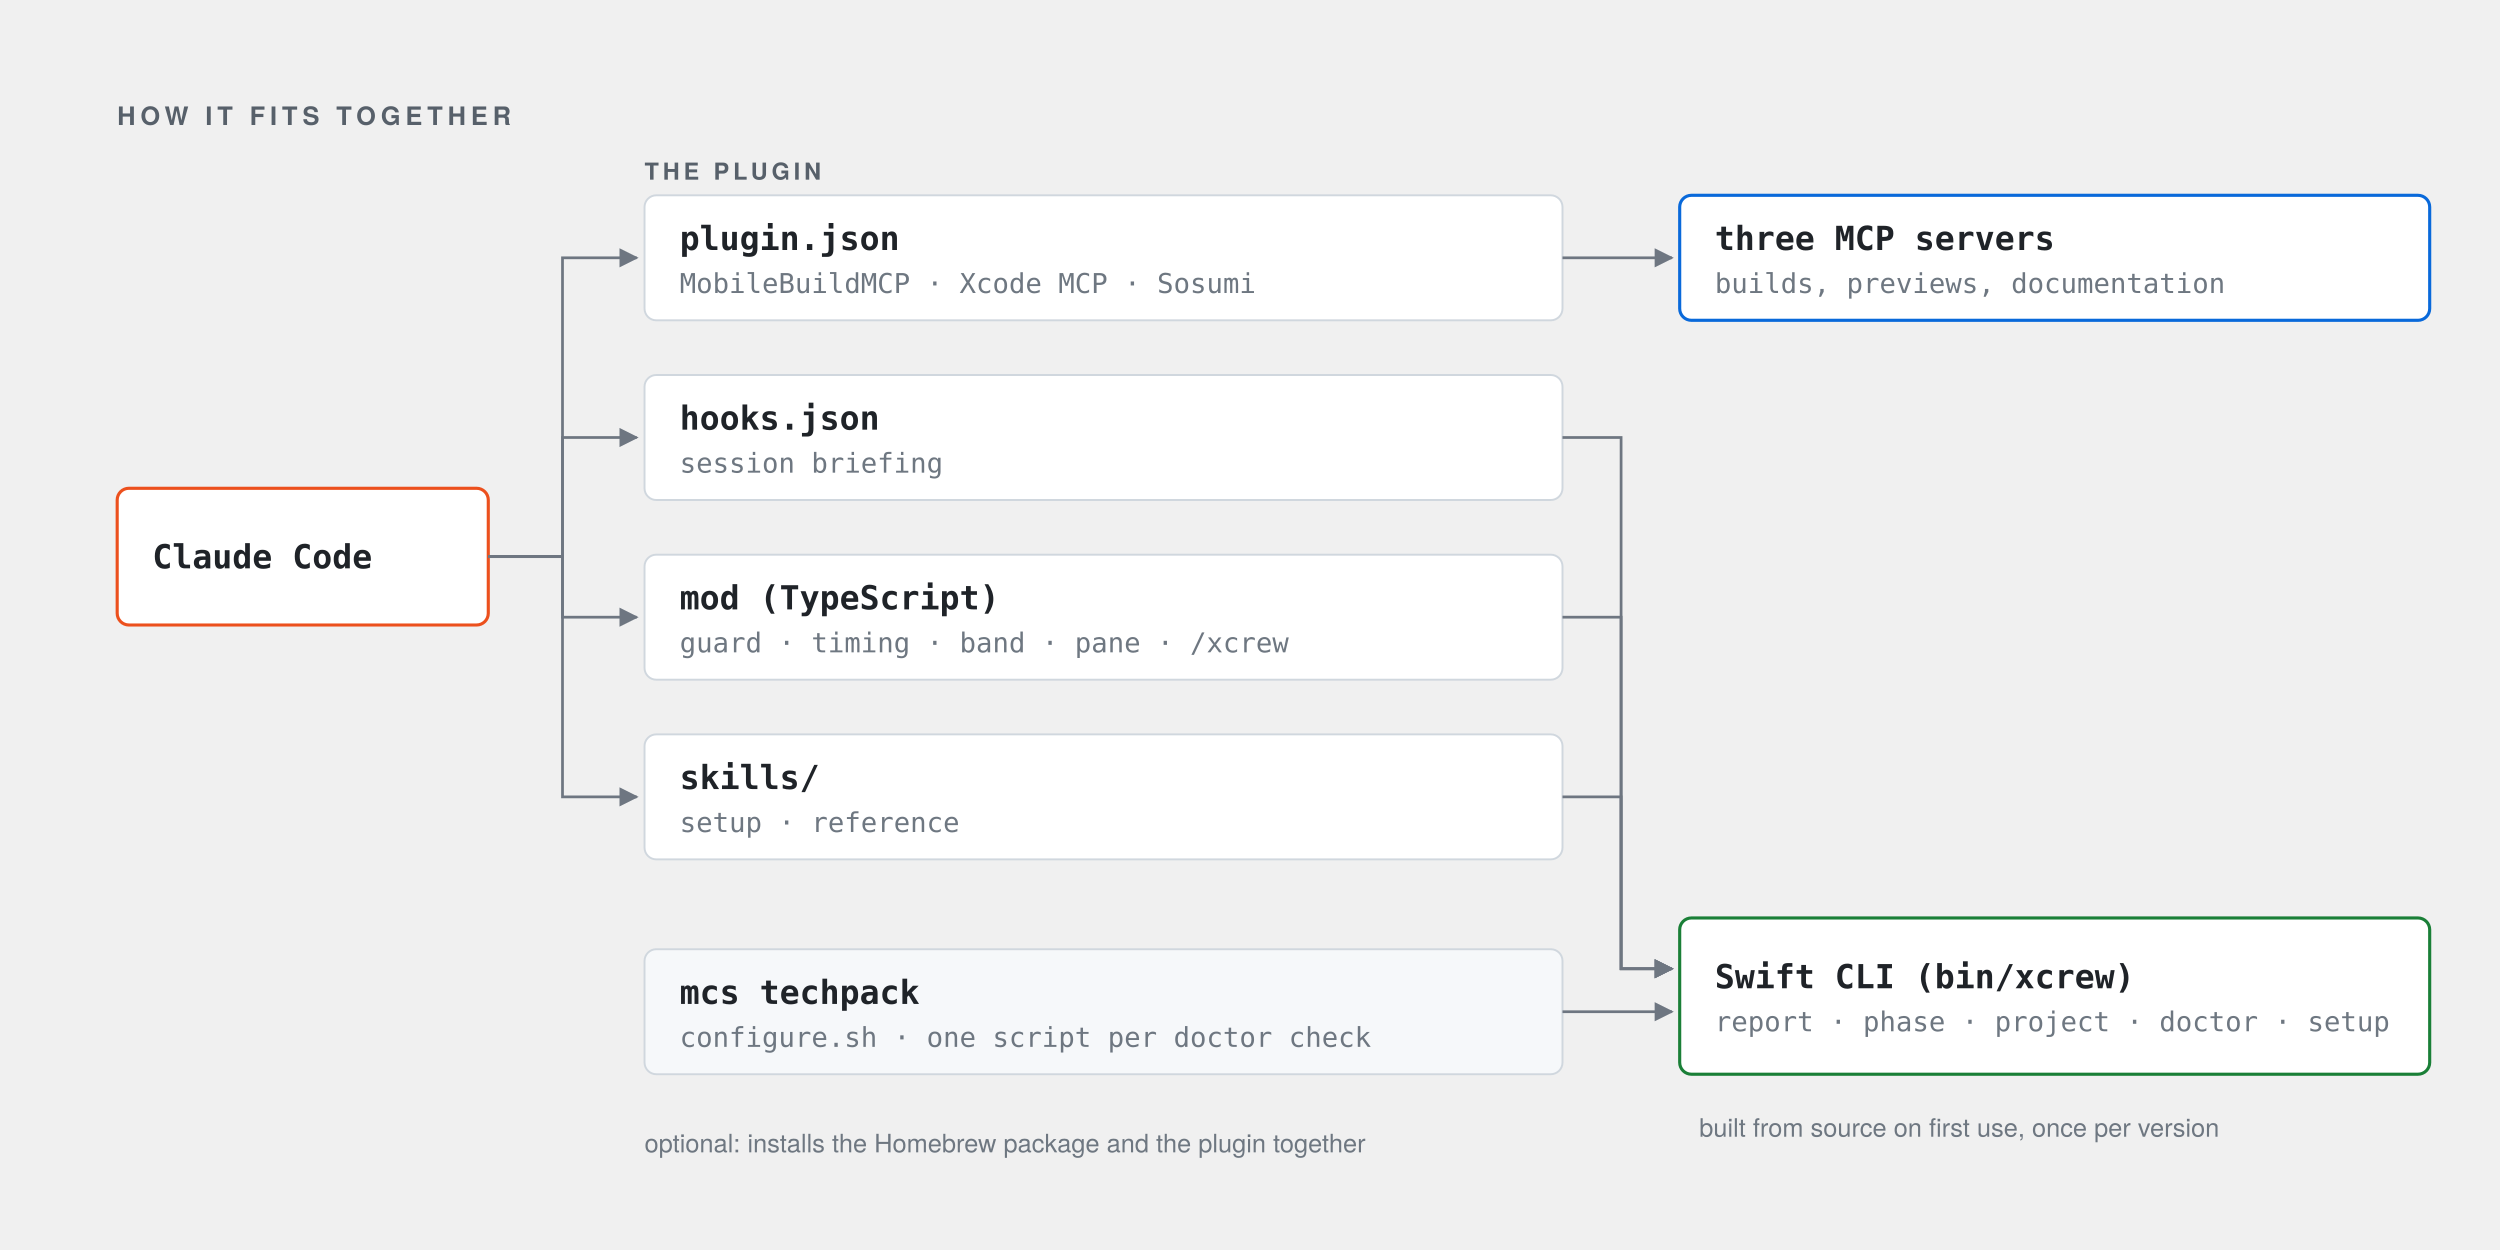
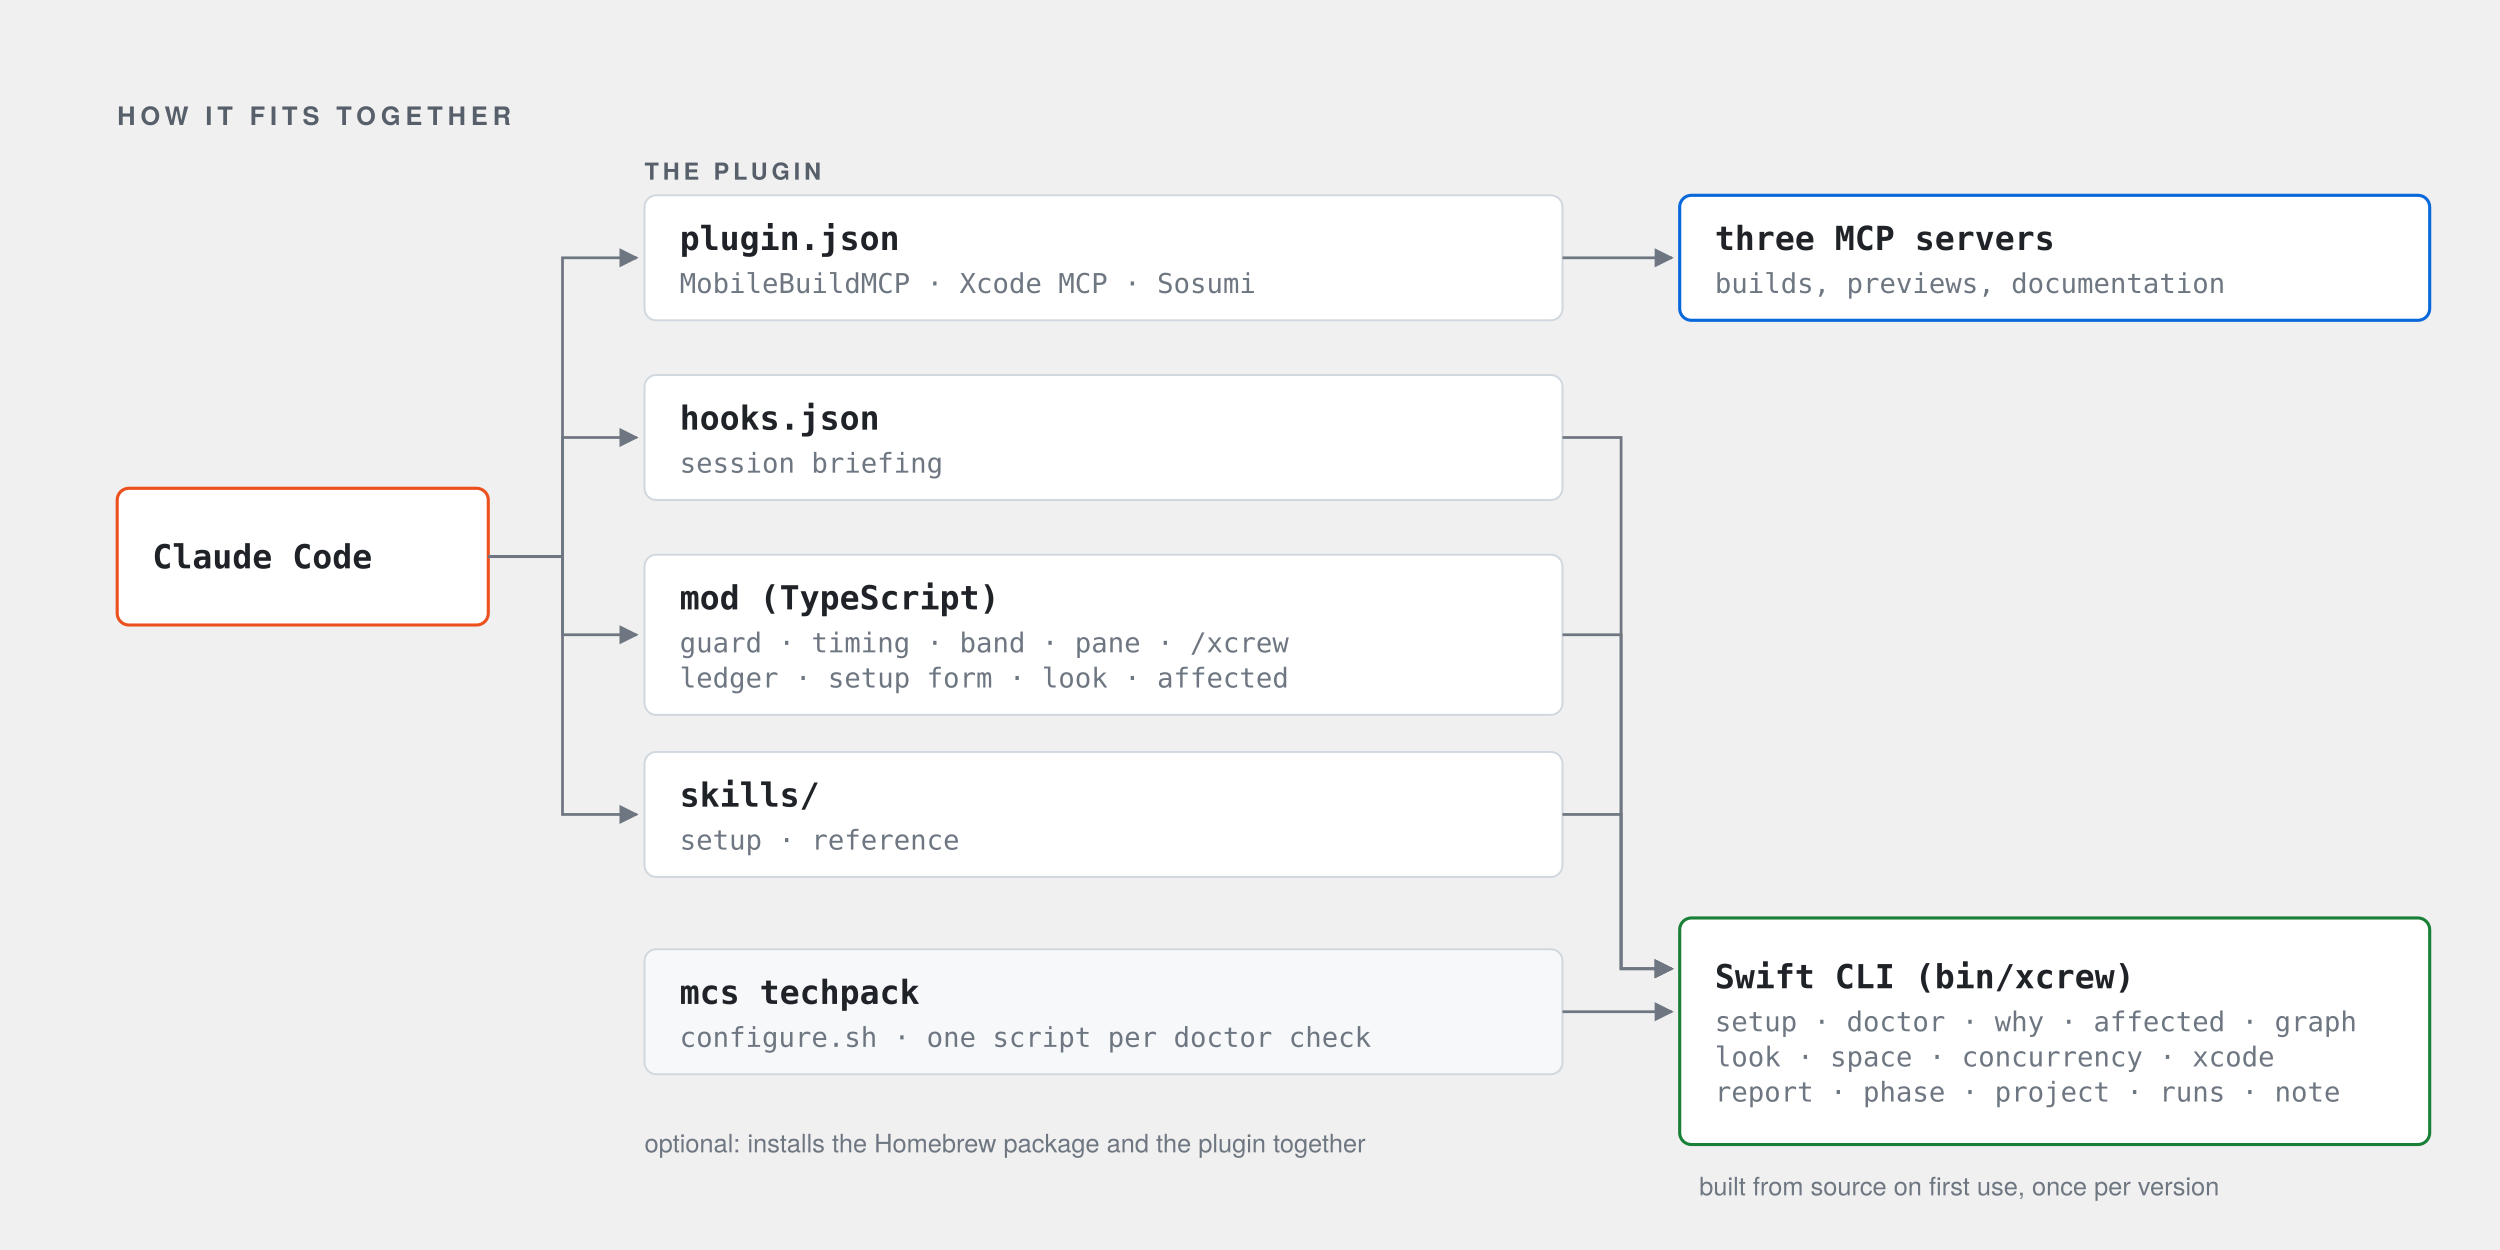
<svg xmlns="http://www.w3.org/2000/svg" width="1280" height="640" viewBox="0 0 1280 640">
  <defs>
    <filter id="shadow" x="-10%" y="-10%" width="120%" height="130%" color-interpolation-filters="sRGB">
      <feGaussianBlur in="SourceAlpha" stdDeviation="10" />
      <feOffset dy="6" />
      <feComponentTransfer>
        <feFuncA type="linear" slope="0.35" />
      </feComponentTransfer>
      <feMerge>
        <feMergeNode />
        <feMergeNode in="SourceGraphic" />
      </feMerge>
    </filter>
    <marker id="arrow" viewBox="0 0 10 10" refX="9" refY="5" markerWidth="7" markerHeight="7" orient="auto">
      <path d="M0 0 L10 5 L0 10 z" fill="#6e7681" />
    </marker>
  </defs>
  <text x="60.0" y="64.0" font-family="Helvetica Neue" font-size="13" font-weight="600" letter-spacing="2.5" fill="#57606a" xml:space="preserve">HOW IT FITS TOGETHER</text>
  <rect x="60" y="250" width="190" height="70" rx="6" fill="#ffffff" stroke="#ec501d" stroke-width="1.6" />
  <text x="78.0" y="291.0" font-family="JetBrains Mono, JetBrainsMono Nerd Font Mono, SF Mono, Menlo, monospace" font-size="17" font-weight="600" fill="#1f2328" xml:space="preserve">Claude Code</text>
-   <path d="M250 285 H288.0 V132.0 H326" stroke="#6e7681" stroke-width="1.4" fill="none" marker-end="url(#arrow)" />
  <rect x="330" y="100" width="470" height="64" rx="6" fill="#ffffff" stroke="#d0d7de" stroke-width="1" />
  <text x="348.0" y="128.0" font-family="JetBrains Mono, JetBrainsMono Nerd Font Mono, SF Mono, Menlo, monospace" font-size="17" font-weight="600" fill="#1f2328" xml:space="preserve">plugin.json</text>
  <text x="348.0" y="150.0" font-family="JetBrains Mono, JetBrainsMono Nerd Font Mono, SF Mono, Menlo, monospace" font-size="14" fill="#6e7781" xml:space="preserve">MobileBuildMCP · Xcode MCP · Sosumi</text>
-   <path d="M250 285 H288.0 V224.0 H326" stroke="#6e7681" stroke-width="1.4" fill="none" marker-end="url(#arrow)" />
+   <path d="M250 285 H288.0 V132.0 H326" stroke="#6e7681" stroke-width="1.4" fill="none" marker-end="url(#arrow)" />
  <rect x="330" y="192" width="470" height="64" rx="6" fill="#ffffff" stroke="#d0d7de" stroke-width="1" />
  <text x="348.0" y="220.0" font-family="JetBrains Mono, JetBrainsMono Nerd Font Mono, SF Mono, Menlo, monospace" font-size="17" font-weight="600" fill="#1f2328" xml:space="preserve">hooks.json</text>
  <text x="348.0" y="242.0" font-family="JetBrains Mono, JetBrainsMono Nerd Font Mono, SF Mono, Menlo, monospace" font-size="14" fill="#6e7781" xml:space="preserve">session briefing</text>
-   <path d="M250 285 H288.0 V316.0 H326" stroke="#6e7681" stroke-width="1.4" fill="none" marker-end="url(#arrow)" />
-   <rect x="330" y="284" width="470" height="64" rx="6" fill="#ffffff" stroke="#d0d7de" stroke-width="1" />
+   <path d="M250 285 H288.0 V224.0 H326" stroke="#6e7681" stroke-width="1.4" fill="none" marker-end="url(#arrow)" />
+   <rect x="330" y="284" width="470" height="82" rx="6" fill="#ffffff" stroke="#d0d7de" stroke-width="1" />
  <text x="348.0" y="312.0" font-family="JetBrains Mono, JetBrainsMono Nerd Font Mono, SF Mono, Menlo, monospace" font-size="17" font-weight="600" fill="#1f2328" xml:space="preserve">mod (TypeScript)</text>
  <text x="348.0" y="334.0" font-family="JetBrains Mono, JetBrainsMono Nerd Font Mono, SF Mono, Menlo, monospace" font-size="14" fill="#6e7781" xml:space="preserve">guard · timing · band · pane · /xcrew</text>
-   <path d="M250 285 H288.0 V408.0 H326" stroke="#6e7681" stroke-width="1.4" fill="none" marker-end="url(#arrow)" />
-   <rect x="330" y="376" width="470" height="64" rx="6" fill="#ffffff" stroke="#d0d7de" stroke-width="1" />
-   <text x="348.0" y="404.0" font-family="JetBrains Mono, JetBrainsMono Nerd Font Mono, SF Mono, Menlo, monospace" font-size="17" font-weight="600" fill="#1f2328" xml:space="preserve">skills/</text>
-   <text x="348.0" y="426.0" font-family="JetBrains Mono, JetBrainsMono Nerd Font Mono, SF Mono, Menlo, monospace" font-size="14" fill="#6e7781" xml:space="preserve">setup · reference</text>
+   <text x="348.0" y="352.0" font-family="JetBrains Mono, JetBrainsMono Nerd Font Mono, SF Mono, Menlo, monospace" font-size="14" fill="#6e7781" xml:space="preserve">ledger · setup form · look · affected</text>
+   <path d="M250 285 H288.0 V325.0 H326" stroke="#6e7681" stroke-width="1.4" fill="none" marker-end="url(#arrow)" />
+   <rect x="330" y="385" width="470" height="64" rx="6" fill="#ffffff" stroke="#d0d7de" stroke-width="1" />
+   <text x="348.0" y="413.0" font-family="JetBrains Mono, JetBrainsMono Nerd Font Mono, SF Mono, Menlo, monospace" font-size="17" font-weight="600" fill="#1f2328" xml:space="preserve">skills/</text>
+   <text x="348.0" y="435.0" font-family="JetBrains Mono, JetBrainsMono Nerd Font Mono, SF Mono, Menlo, monospace" font-size="14" fill="#6e7781" xml:space="preserve">setup · reference</text>
+   <path d="M250 285 H288.0 V417.0 H326" stroke="#6e7681" stroke-width="1.4" fill="none" marker-end="url(#arrow)" />
  <text x="330.0" y="92.0" font-family="Helvetica Neue" font-size="12" font-weight="600" letter-spacing="2" fill="#57606a" xml:space="preserve">THE PLUGIN</text>
  <rect x="860" y="100" width="384" height="64" rx="6" fill="#ffffff" stroke="#0969da" stroke-width="1.6" />
  <text x="878.0" y="128.0" font-family="JetBrains Mono, JetBrainsMono Nerd Font Mono, SF Mono, Menlo, monospace" font-size="17" font-weight="600" fill="#1f2328" xml:space="preserve">three MCP servers</text>
  <text x="878.0" y="150.0" font-family="JetBrains Mono, JetBrainsMono Nerd Font Mono, SF Mono, Menlo, monospace" font-size="14" fill="#6e7781" xml:space="preserve">builds, previews, documentation</text>
  <path d="M800 132 L856 132" stroke="#6e7681" stroke-width="1.4" fill="none" marker-end="url(#arrow)" />
-   <rect x="860" y="470" width="384" height="80" rx="6" fill="#ffffff" stroke="#1a7f37" stroke-width="1.6" />
+   <rect x="860" y="470" width="384" height="116" rx="6" fill="#ffffff" stroke="#1a7f37" stroke-width="1.6" />
  <text x="878.0" y="506.0" font-family="JetBrains Mono, JetBrainsMono Nerd Font Mono, SF Mono, Menlo, monospace" font-size="17" font-weight="600" fill="#1f2328" xml:space="preserve">Swift CLI (bin/xcrew)</text>
-   <text x="878.0" y="528.0" font-family="JetBrains Mono, JetBrainsMono Nerd Font Mono, SF Mono, Menlo, monospace" font-size="14" fill="#6e7781" xml:space="preserve">report · phase · project · doctor · setup</text>
+   <text x="878.0" y="528.0" font-family="JetBrains Mono, JetBrainsMono Nerd Font Mono, SF Mono, Menlo, monospace" font-size="14" fill="#6e7781" xml:space="preserve">setup · doctor · why · affected · graph</text>
+   <text x="878.0" y="546.0" font-family="JetBrains Mono, JetBrainsMono Nerd Font Mono, SF Mono, Menlo, monospace" font-size="14" fill="#6e7781" xml:space="preserve">look · space · concurrency · xcode</text>
+   <text x="878.0" y="564.0" font-family="JetBrains Mono, JetBrainsMono Nerd Font Mono, SF Mono, Menlo, monospace" font-size="14" fill="#6e7781" xml:space="preserve">report · phase · project · runs · note</text>
  <path d="M800 224.0 H830 V496 H856" stroke="#6e7681" stroke-width="1.4" fill="none" marker-end="url(#arrow)" />
-   <path d="M800 316.0 H830 V496 H856" stroke="#6e7681" stroke-width="1.4" fill="none" marker-end="url(#arrow)" />
-   <path d="M800 408.0 H830 V496 H856" stroke="#6e7681" stroke-width="1.4" fill="none" marker-end="url(#arrow)" />
-   <text x="870.0" y="582.0" font-family="Helvetica Neue" font-size="13" fill="#6e7781" xml:space="preserve">built from source on first use, once per version</text>
+   <path d="M800 325.0 H830 V496 H856" stroke="#6e7681" stroke-width="1.4" fill="none" marker-end="url(#arrow)" />
+   <path d="M800 417.0 H830 V496 H856" stroke="#6e7681" stroke-width="1.4" fill="none" marker-end="url(#arrow)" />
+   <text x="870.0" y="612.0" font-family="Helvetica Neue" font-size="13" fill="#6e7781" xml:space="preserve">built from source on first use, once per version</text>
  <rect x="330" y="486" width="470" height="64" rx="6" fill="#f6f8fa" stroke="#d0d7de" stroke-width="1" />
  <text x="348.0" y="514.0" font-family="JetBrains Mono, JetBrainsMono Nerd Font Mono, SF Mono, Menlo, monospace" font-size="17" font-weight="600" fill="#1f2328" xml:space="preserve">mcs techpack</text>
  <text x="348.0" y="536.0" font-family="JetBrains Mono, JetBrainsMono Nerd Font Mono, SF Mono, Menlo, monospace" font-size="14" fill="#6e7781" xml:space="preserve">configure.sh · one script per doctor check</text>
  <path d="M800 518 L856 518" stroke="#6e7681" stroke-width="1.4" fill="none" marker-end="url(#arrow)" />
  <text x="330.0" y="590.0" font-family="Helvetica Neue" font-size="13" fill="#6e7781" xml:space="preserve">optional: installs the Homebrew package and the plugin together</text>
</svg>
